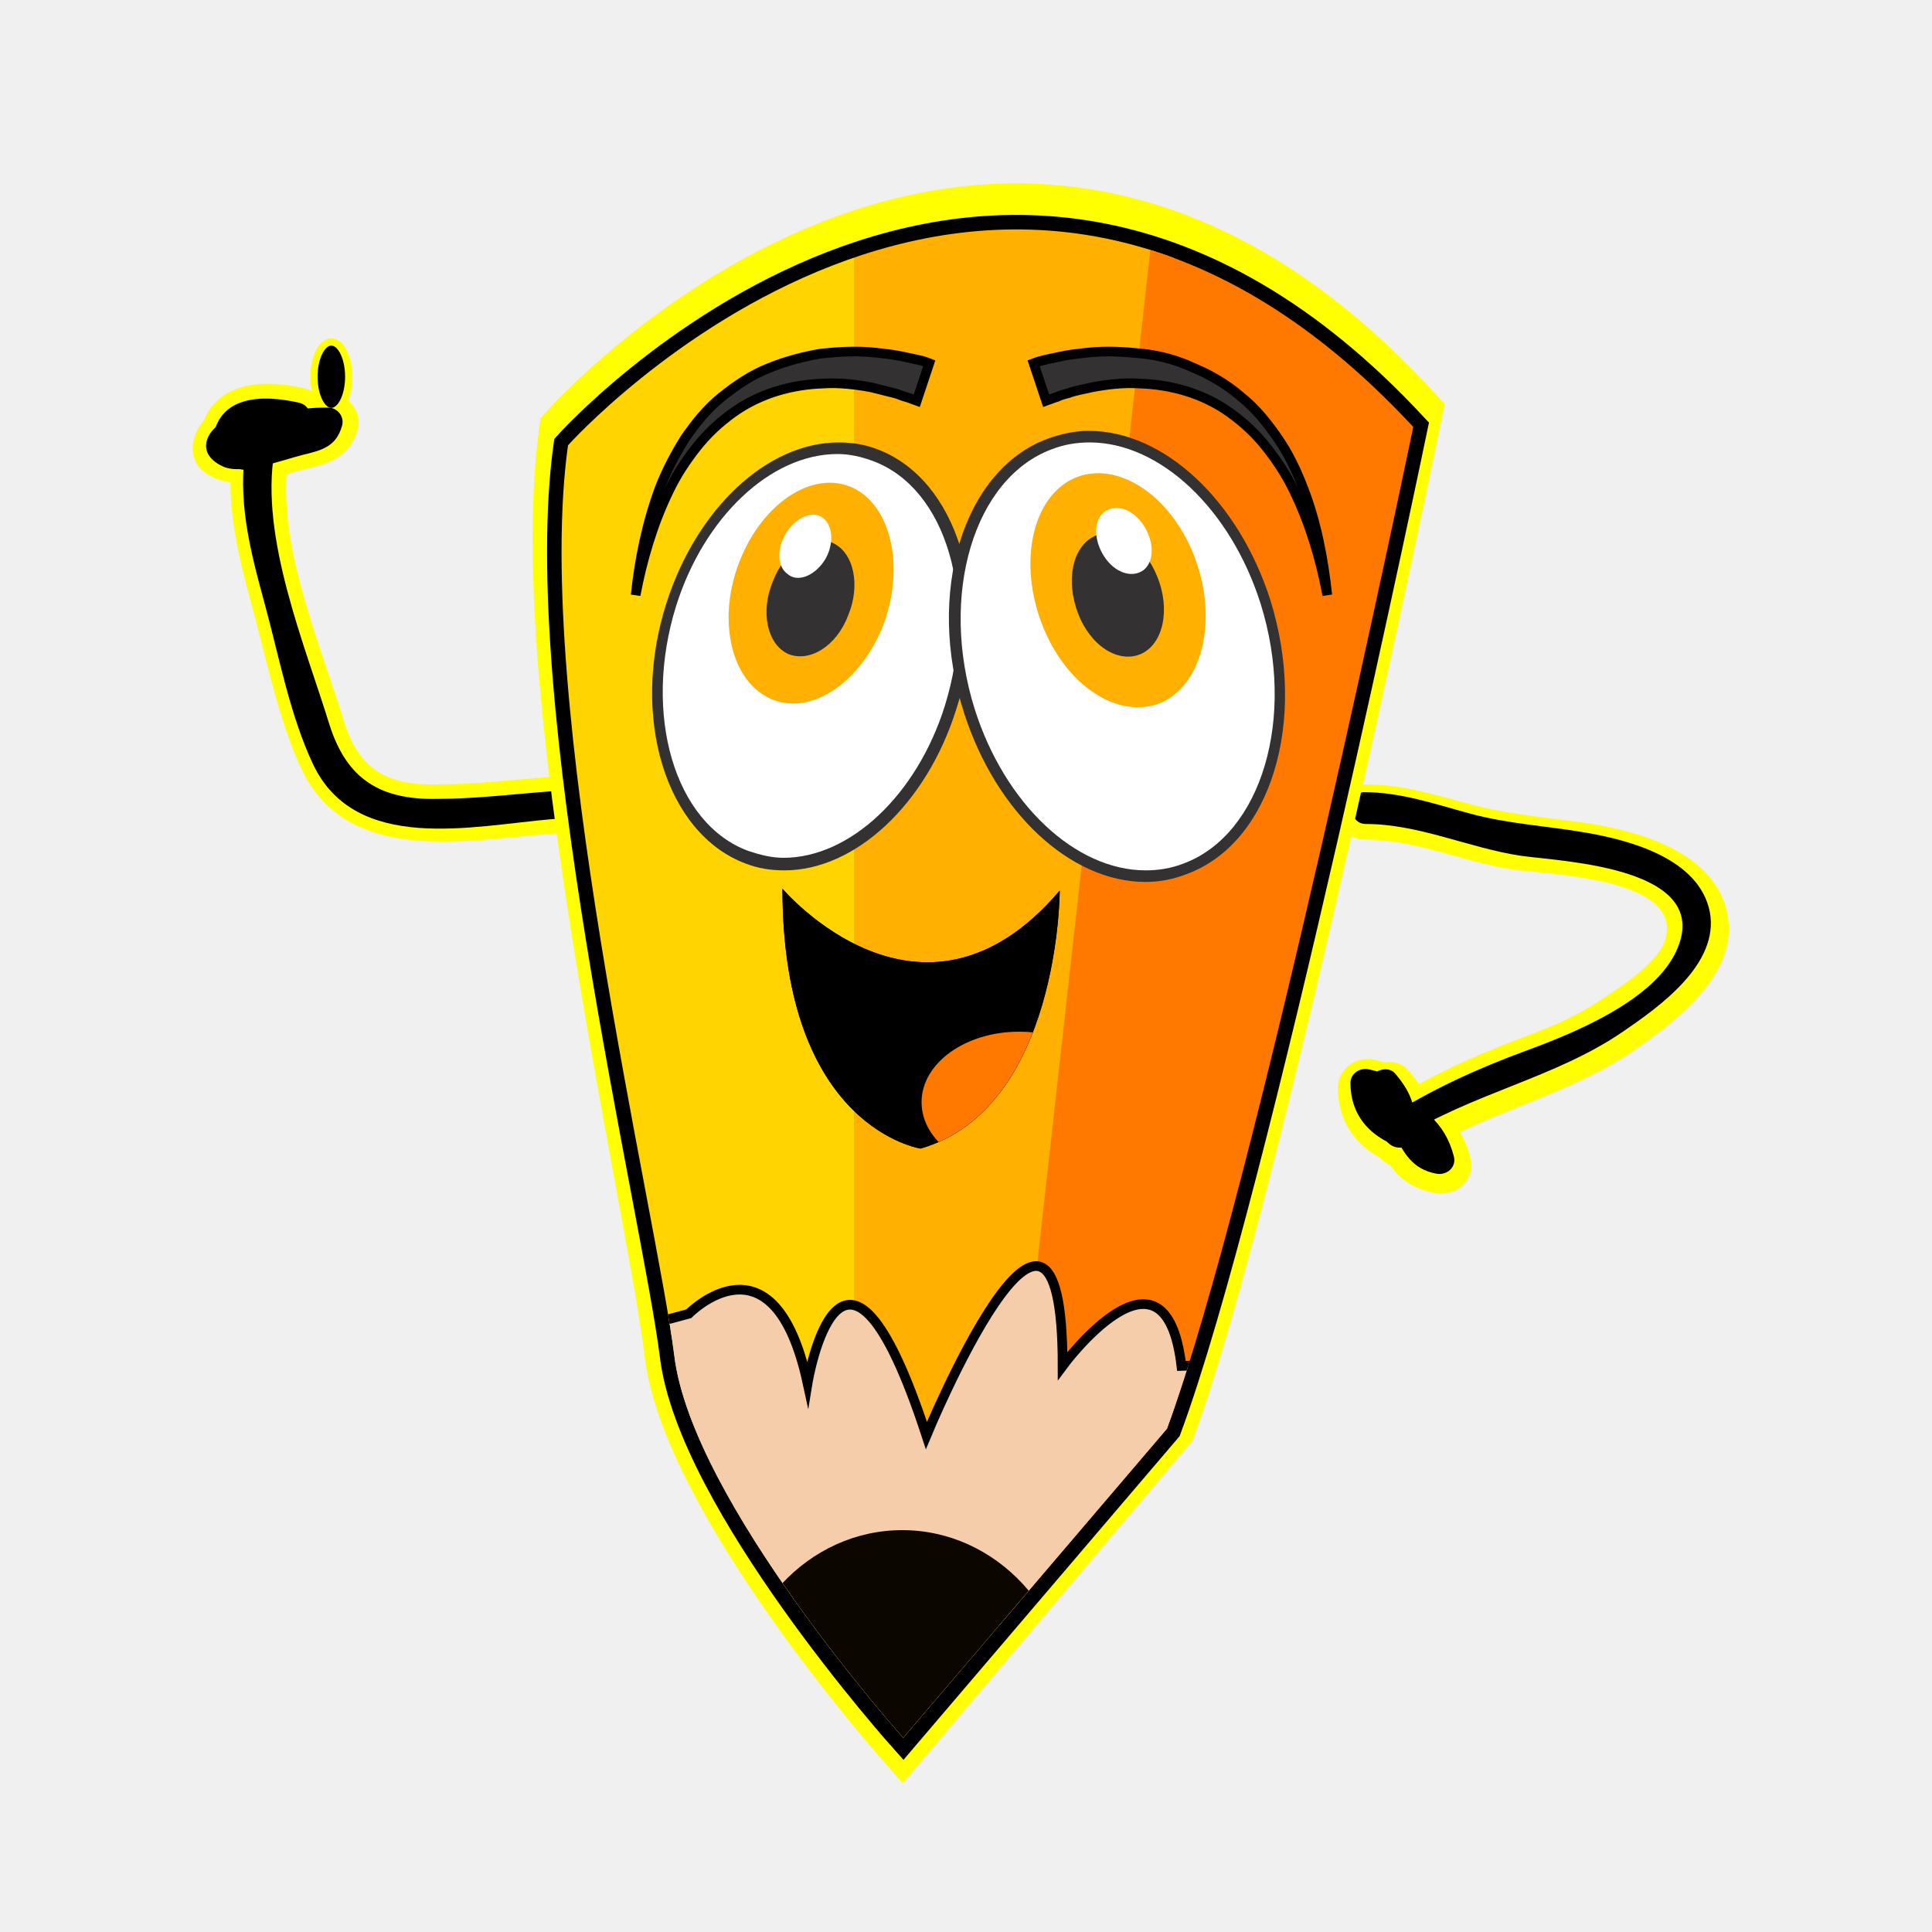
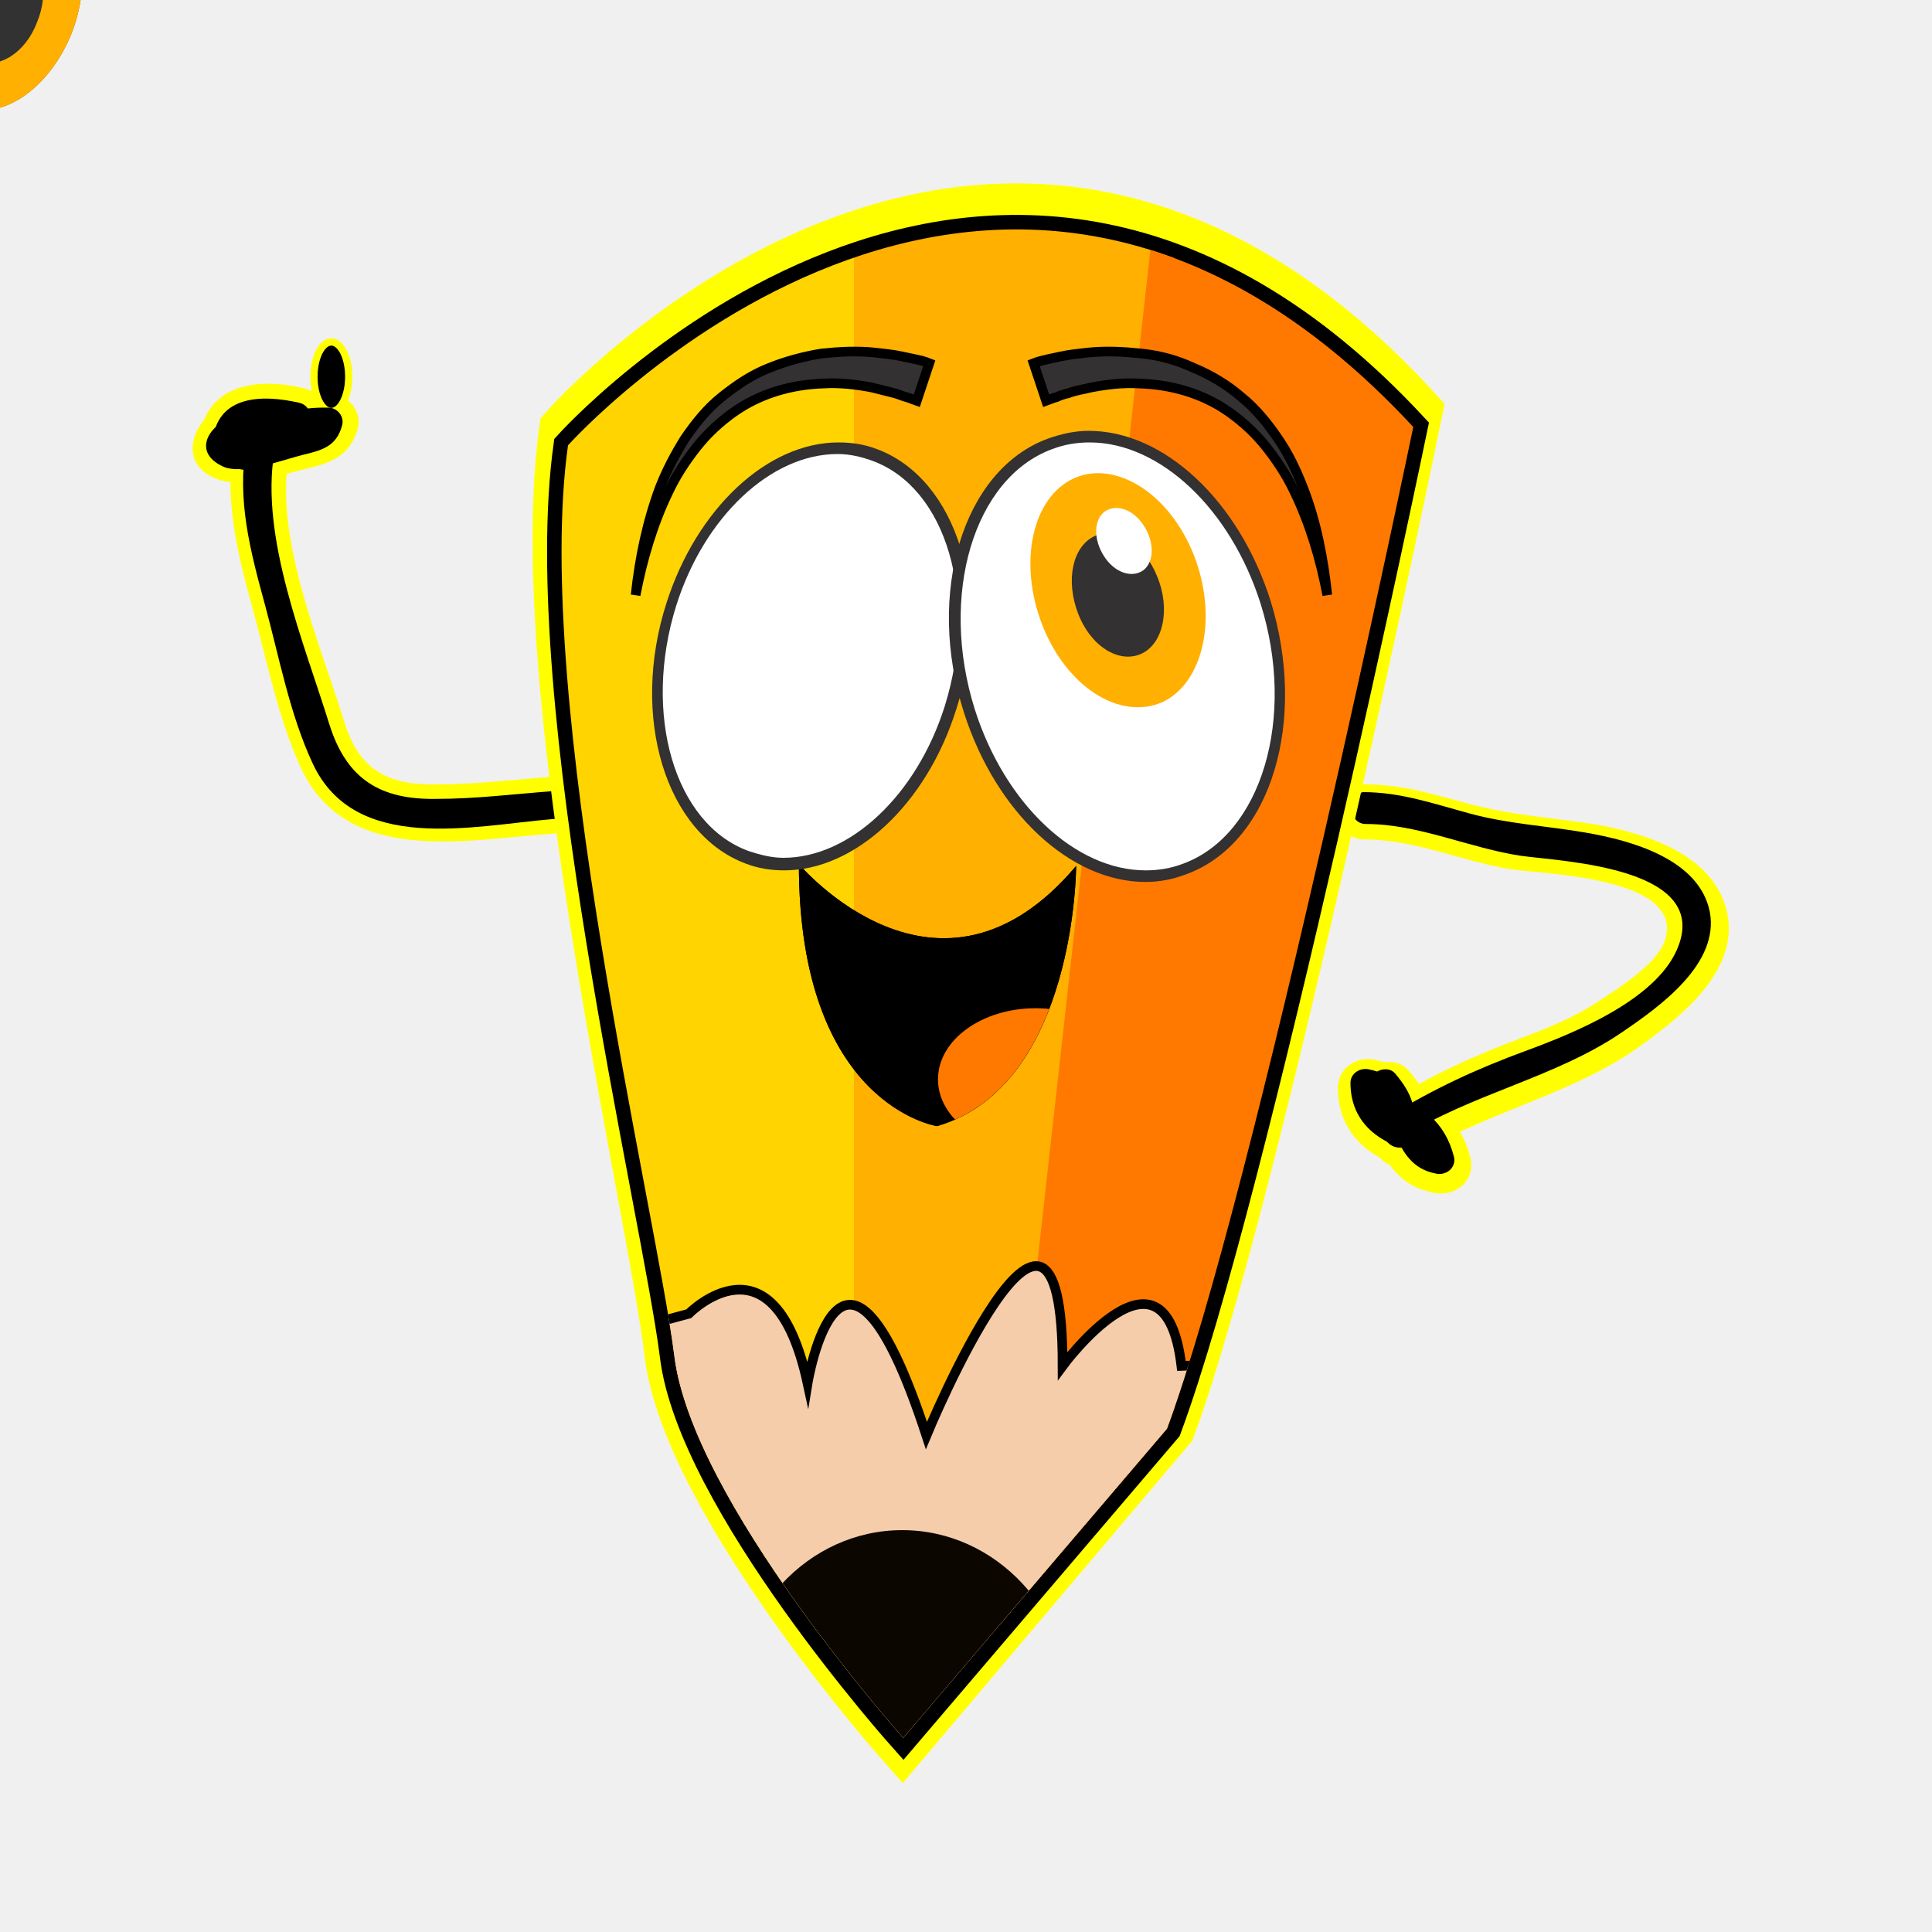
- <svg xmlns="http://www.w3.org/2000/svg" xmlns:xlink="http://www.w3.org/1999/xlink" version="1.1" id="LOGO" x="0px" y="0px" viewBox="0 0 200 200" style="enable-background:new 0 0 200 200;" xml:space="preserve">
-   <style type="text/css">
- 	.st0{fill:#FFFF00;}
- 	.st1{stroke:#FFFF00;stroke-width:0.75;stroke-miterlimit:10;}
- 	.st2{fill:#FF9E10;stroke:#FFFF00;stroke-width:6;stroke-miterlimit:10;}
- 	.st3{fill:#FF9E10;stroke:#000000;stroke-width:3;stroke-miterlimit:10;}
- 	.st4{clip-path:url(#SVGID_2_);fill:#FFD400;}
- 	.st5{clip-path:url(#SVGID_2_);fill:#FFB000;}
- 	.st6{clip-path:url(#SVGID_2_);fill:#FF7900;}
- 	.st7{clip-path:url(#SVGID_2_);fill:#F5CDAB;stroke:#000000;stroke-miterlimit:10;}
- 	.st8{clip-path:url(#SVGID_2_);fill:#0C0601;}
- 	.st9{fill:#020202;}
- 	.st10{clip-path:url(#SVGID_6_);fill:#FF7900;}
- 	.st11{fill:#FFFFFF;}
- 	.st12{fill:#333132;}
- 	.st13{fill:#FFB000;}
- 	.st14{fill:#333132;stroke:#000000;stroke-miterlimit:10;}
- </style>
-   <g id="BRAS">
+ <svg xmlns="http://www.w3.org/2000/svg" xmlns:xlink="http://www.w3.org/1999/xlink" id="eOfY4qJCQNp1" viewBox="0 0 200 200" shape-rendering="geometricPrecision" text-rendering="geometricPrecision">
+   <style>#eOfY4qJCQNp33_ts {animation: eOfY4qJCQNp33_ts__ts 4000ms linear 1 normal forwards}@keyframes eOfY4qJCQNp33_ts__ts { 0% {transform: translate(100px,104.2722px) scale(1,1.008693)} 65% {transform: translate(100px,104.2722px) scale(1,1.008693)} 70% {transform: translate(100px,104.2722px) scale(1,0.358097)} 75% {transform: translate(100px,104.2722px) scale(1,0.85485)} 80% {transform: translate(100px,104.2722px) scale(1,1.17385)} 85% {transform: translate(100px,104.2722px) scale(1,0.85485)} 90% {transform: translate(100px,104.2722px) scale(1,0.358097)} 95% {transform: translate(100px,104.2722px) scale(1,1.008693)} 100% {transform: translate(100px,104.2722px) scale(1,1.008693)}} #eOfY4qJCQNp53_to {animation: eOfY4qJCQNp53_to__to 4000ms linear 1 normal forwards}@keyframes eOfY4qJCQNp53_to__to { 0% {offset-distance: 0%;animation-timing-function: cubic-bezier(0.445,0.05,0.55,0.95)} 12.5% {offset-distance: 25.126%;animation-timing-function: cubic-bezier(0.445,0.05,0.55,0.95)} 15% {offset-distance: 25.126%;animation-timing-function: cubic-bezier(0.445,0.05,0.55,0.95)} 25% {offset-distance: 40.572%;animation-timing-function: cubic-bezier(0.445,0.05,0.55,0.95)} 27.5% {offset-distance: 40.572%;animation-timing-function: cubic-bezier(0.445,0.05,0.55,0.95)} 40% {offset-distance: 59.06%;animation-timing-function: cubic-bezier(0.445,0.05,0.55,0.95)} 42.5% {offset-distance: 59.06%;animation-timing-function: cubic-bezier(0.445,0.05,0.55,0.95)} 55% {offset-distance: 100%} 100% {offset-distance: 100%}} #eOfY4qJCQNp60_to {animation: eOfY4qJCQNp60_to__to 4000ms linear 1 normal forwards}@keyframes eOfY4qJCQNp60_to__to { 0% {transform: translate(115.739px,61.1px);animation-timing-function: cubic-bezier(0.445,0.05,0.55,0.95)} 12.5% {transform: translate(116.0723px,67.9px);animation-timing-function: cubic-bezier(0.445,0.05,0.55,0.95)} 15% {transform: translate(116.0723px,67.9px);animation-timing-function: cubic-bezier(0.445,0.05,0.55,0.95)} 25% {transform: translate(109.0723px,67.95012px);animation-timing-function: cubic-bezier(0.445,0.05,0.55,0.95)} 27.5% {transform: translate(109.0723px,67.95012px);animation-timing-function: cubic-bezier(0.445,0.05,0.55,0.95)} 40% {transform: translate(112.5277px,73.51591px);animation-timing-function: cubic-bezier(0.445,0.05,0.55,0.95)} 42.5% {transform: translate(112.5277px,73.51591px);animation-timing-function: cubic-bezier(0.445,0.05,0.55,0.95)} 55% {transform: translate(111.29px,62.10347px)} 100% {transform: translate(111.29px,62.10347px)}}</style>
+   <defs>
+     <path id="eOfY4qJCQNp2" d="M58.8,46.1c0,0,43.8-49,87.5-1.9c0,0-16.4,79.2-25.5,103.7l-27.3,32c0,0-21.9-24.5-23.7-39.6-1.9-15-14.7-67.8-11-94.2Z" />
+     <path id="eOfY4qJCQNp3" d="M81,92c0,0,14.4,17,28.7.2c0,0,0,22.5-14.4,26.7.1,0-14.3-2-14.3-26.9Z" />
+     <path id="eOfY4qJCQNp4" d="M81,92c0,0,14.4,17,28.7.2c0,0,0,22.5-14.4,26.7.1,0-14.3-2-14.3-26.9Z" />
+     <path id="eOfY4qJCQNp5" d="M81,92c0,0,14.4,17,28.7.2c0,0,0,22.5-14.4,26.7.1,0-14.3-2-14.3-26.9Z" />
+     <filter id="eOfY4qJCQNp53-filter" x="-400%" width="600%" y="-400%" height="600%">
+       <feGaussianBlur id="eOfY4qJCQNp53-filter-drop-shadow-0-blur" in="SourceAlpha" stdDeviation="0,0" />
+       <feOffset id="eOfY4qJCQNp53-filter-drop-shadow-0-offset" dx="0" dy="0" result="tmp" />
+       <feFlood id="eOfY4qJCQNp53-filter-drop-shadow-0-flood" flood-color="#050505" />
+       <feComposite id="eOfY4qJCQNp53-filter-drop-shadow-0-composite" operator="in" in2="tmp" />
+       <feMerge id="eOfY4qJCQNp53-filter-drop-shadow-0-merge">
+         <feMergeNode id="eOfY4qJCQNp53-filter-drop-shadow-0-merge-node-1" />
+         <feMergeNode id="eOfY4qJCQNp53-filter-drop-shadow-0-merge-node-2" in="SourceGraphic" />
+       </feMerge>
+     </filter>
+   </defs>
+   <g>
    <g>
      <g>
-         <path class="st0" d="M141.3,86.9c5.2,0,10.1,2.3,15.2,3.1c3.4,0.5,18.2,0.8,15.8,7.5c-0.9,2.4-4.9,4.9-6.9,6.2     c-2.4,1.6-5.1,2.7-7.8,3.7c-5,1.9-9.8,4-14.3,7c1.5,0.6,2.9,1.2,4.4,1.8c-0.6-1.1-0.9-2.2-1-3.5c-1.7,0.7-3.4,1.4-5.1,2.1     c0.2,0.7,0.5,1.4,0.7,2.2c1.7-0.4,3.3-0.9,5-1.3c-0.2-0.2-0.4-0.4-0.6-0.6c-1.3,1-2.5,1.9-3.8,2.9c2,0.4,3.1,1.5,3.5,3.3     c1.2-1.2,2.5-2.5,3.7-3.7c-1.8-0.3-2.5-4-3.5-5.3c-1.1-1.5-2.5-2.2-4.3-2.6c-1.9-0.4-3.8,0.9-3.8,2.9c0,5.7,4.8,8.4,9.9,8.8     c3.9,0.3,3.8-5.7,0-6c-2.1,0.2-3.4-0.8-3.9-2.8c-1.3,1-2.5,1.9-3.8,2.9c1.7,0.4,2.4,4.1,3.4,5.4c1.2,1.5,2.5,2.2,4.4,2.6     c2.2,0.4,4.3-1.3,3.7-3.7c-1-4-3.9-6.2-7.7-7.5c-1.7-0.6-4,1-3.8,2.9c0.2,2.1,0.8,3.5,2.4,4.9c1.5,1.3,4.6,1.1,5-1.3     c0.5-3.3-0.1-5.5-2.3-8c-1.6-1.9-5.4-0.4-5.1,2.1c0.2,1.8,0.5,3.3,1.2,5.1c0.7,1.7,2.6,3,4.4,1.8c7.2-4.6,15.9-6.3,22.9-11.1     c4.4-3.1,10.9-8,9.6-14.2c-1.3-6.1-8.6-8.3-13.9-9.2c-4-0.6-8.1-0.9-12.1-1.9c-3.9-1-7.4-2.2-11.4-2.2     C137.5,80.9,137.5,86.9,141.3,86.9L141.3,86.9z" />
+         <path d="M141.3,86.9c5.2,0,10.1,2.3,15.2,3.1c3.4.5,18.2.8,15.8,7.5-.9,2.4-4.9,4.9-6.9,6.2-2.4,1.6-5.1,2.7-7.8,3.7-5,1.9-9.8,4-14.3,7c1.5.6,2.9,1.2,4.4,1.8-.6-1.1-.9-2.2-1-3.5-1.7.7-3.4,1.4-5.1,2.1.2.7.5,1.4.7,2.2c1.7-.4,3.3-.9,5-1.3-.2-.2-.4-.4-.6-.6-1.3,1-2.5,1.9-3.8,2.9c2,.4,3.1,1.5,3.5,3.3c1.2-1.2,2.5-2.5,3.7-3.7-1.8-.3-2.5-4-3.5-5.3-1.1-1.5-2.5-2.2-4.3-2.6-1.9-.4-3.8.9-3.8,2.9c0,5.7,4.8,8.4,9.9,8.8c3.9.3,3.8-5.7,0-6-2.1.2-3.4-.8-3.9-2.8-1.3,1-2.5,1.9-3.8,2.9c1.7.4,2.4,4.1,3.4,5.4c1.2,1.5,2.5,2.2,4.4,2.6c2.2.4,4.3-1.3,3.7-3.7-1-4-3.9-6.2-7.7-7.5-1.7-.6-4,1-3.8,2.9.2,2.1.8,3.5,2.4,4.9c1.5,1.3,4.6,1.1,5-1.3.5-3.3-.1-5.5-2.3-8-1.6-1.9-5.4-.4-5.1,2.1.2,1.8.5,3.3,1.2,5.1.7,1.7,2.6,3,4.4,1.8c7.2-4.6,15.9-6.3,22.9-11.1c4.4-3.1,10.9-8,9.6-14.2-1.3-6.1-8.6-8.3-13.9-9.2-4-.6-8.1-.9-12.1-1.9-3.9-1-7.4-2.2-11.4-2.2-3.9-.3-3.9,5.7-.1,5.7v0Z" fill="#ff0" />
      </g>
    </g>
    <g>
      <g>
-         <path d="M141.4,85.3c5.5,0,10.7,2.5,16.1,3.3c4.4,0.6,19.8,1.2,16.1,9.7c-2.3,5.3-10.8,8.7-15.7,10.5c-4.9,1.8-9.5,3.9-14,6.7     c0.7,0.3,1.5,0.6,2.2,0.9c-0.6-1.2-0.9-2.5-1-3.9c-0.9,0.4-1.7,0.7-2.6,1.1c0.4,1.2,0.7,2.4,1.1,3.6c0.8-0.2,1.7-0.4,2.5-0.7     c-0.4-0.6-0.7-1.1-1.1-1.7c-0.6,0.5-1.3,1-1.9,1.4c2.5,0.5,4,2,4.6,4.4c0.6-0.6,1.2-1.2,1.8-1.8c-2.5-0.5-3-4.7-4.6-6.4     c-0.9-1-1.8-1.4-3.2-1.7c-0.9-0.2-1.9,0.4-1.9,1.4c0,4.8,4.1,7,8.4,7.3c1.9,0.2,1.9-2.9,0-3c-2.9,0.1-4.7-1.3-5.4-4.3     c-0.6,0.5-1.3,1-1.9,1.4c4,0.9,2.8,7.1,7.8,8c1.1,0.2,2.1-0.7,1.8-1.8c-0.9-3.5-3.3-5.4-6.7-6.5c-0.9-0.3-2,0.5-1.9,1.4     c0.2,1.7,0.6,2.7,1.9,3.8c0.8,0.7,2.3,0.5,2.5-0.7c0.5-2.7-0.1-4.5-1.9-6.6c-0.8-0.9-2.7-0.2-2.6,1.1c0.2,1.7,0.5,3.1,1.1,4.7     c0.3,0.8,1.3,1.5,2.2,0.9c7.2-4.6,15.9-6.2,22.9-11c3.8-2.6,10-7,9-12.4c-1.1-5.5-8.2-7.4-12.8-8.2c-4-0.7-8.1-0.9-12.1-2     c-3.7-1-7.1-2.2-11-2.2C139.5,82.3,139.5,85.3,141.4,85.3L141.4,85.3z" />
+         <path d="M141.4,85.3c5.5,0,10.7,2.5,16.1,3.3c4.4.6,19.8,1.2,16.1,9.7-2.3,5.3-10.8,8.7-15.7,10.5s-9.5,3.9-14,6.7c.7.3,1.5.6,2.2.9-.6-1.2-.9-2.5-1-3.9-.9.4-1.7.7-2.6,1.1.4,1.2.7,2.4,1.1,3.6.8-.2,1.7-.4,2.5-.7-.4-.6-.7-1.1-1.1-1.7-.6.5-1.3,1-1.9,1.4c2.5.5,4,2,4.6,4.4.6-.6,1.2-1.2,1.8-1.8-2.5-.5-3-4.7-4.6-6.4-.9-1-1.8-1.4-3.2-1.7-.9-.2-1.9.4-1.9,1.4c0,4.8,4.1,7,8.4,7.3c1.9.2,1.9-2.9,0-3-2.9.1-4.7-1.3-5.4-4.3-.6.5-1.3,1-1.9,1.4c4,.9,2.8,7.1,7.8,8c1.1.2,2.1-.7,1.8-1.8-.9-3.5-3.3-5.4-6.7-6.5-.9-.3-2,.5-1.9,1.4.2,1.7.6,2.7,1.9,3.8.8.7,2.3.5,2.5-.7.5-2.7-.1-4.5-1.9-6.6-.8-.9-2.7-.2-2.6,1.1.2,1.7.5,3.1,1.1,4.7.3.8,1.3,1.5,2.2.9c7.2-4.6,15.9-6.2,22.9-11c3.8-2.6,10-7,9-12.4-1.1-5.5-8.2-7.4-12.8-8.2-4-.7-8.1-.9-12.1-2-3.7-1-7.1-2.2-11-2.2-1.6.3-1.6,3.3.3,3.3v0Z" />
      </g>
    </g>
    <g>
      <g>
-         <path class="st0" d="M57.2,80.4c-4,0.3-8,0.8-12,0.8c-5.2,0.1-8.1-1.6-9.6-6.6c-2.5-8.1-7.2-18.9-5.7-27.4     c0.5-2.7-1.9-4.4-4.4-3.4c-0.6,0.3-1.2,0.5-1.8,0.8c1.2,1.6,2.4,3.1,3.6,4.7c1.9-2,3.9-2.7,6.7-2.6c-1-1.3-1.9-2.5-2.9-3.8     c0.2-0.5-6.4,1.1-7.1,0.9c0.7,0.7,1.4,1.4,2.1,2.1c0,0.5,0,0.9,0,1.4c-1.3-1-2.5-1.9-3.8-2.9c0.4-0.5,0.8-1.1,1.3-1.6     c1,1,2,2,3,3c1.1-0.4,2.2-0.3,3.3,0.2c3.8,0.9,5.4-4.9,1.6-5.8c-5-1.2-10.4-0.4-10.9,5.6c-0.2,1.7,1.5,2.9,3,3     c2.9,0.2,4.4-1.7,4.7-4.4c0.2-2.1-2.1-3.2-3.8-2.9c-4.2,0.7-6.9,6.6-1.7,8.2c2.6,0.8,6.4-0.6,9-1.2c2.6-0.6,4.4-1.4,5.2-4     c0.6-1.9-1-3.7-2.9-3.8c-4.3-0.2-7.9,1.3-10.9,4.3c-2.6,2.6,0.7,6,3.6,4.7c0.6-0.3,1.2-0.5,1.8-0.8c-1.5-1.1-2.9-2.3-4.4-3.4     c-1,6,0.3,11.5,1.9,17.3c1.5,5.5,2.7,11.6,5.1,16.8c4.8,10.1,17.1,7.3,26.1,6.7C61.1,86.1,61.1,80.1,57.2,80.4L57.2,80.4z" />
+         <path d="M57.2,80.4c-4,.3-8,.8-12,.8-5.2.1-8.1-1.6-9.6-6.6-2.5-8.1-7.2-18.9-5.7-27.4.5-2.7-1.9-4.4-4.4-3.4-.6.3-1.2.5-1.8.8c1.2,1.6,2.4,3.1,3.6,4.7c1.9-2,3.9-2.7,6.7-2.6-1-1.3-1.9-2.5-2.9-3.8.2-.5-6.4,1.1-7.1.9.7.7,1.4,1.4,2.1,2.1c0,.5,0,.9,0,1.4-1.3-1-2.5-1.9-3.8-2.9.4-.5.8-1.1,1.3-1.6c1,1,2,2,3,3c1.1-.4,2.2-.3,3.3.2c3.8.9,5.4-4.9,1.6-5.8-5-1.2-10.4-.4-10.9,5.6-.2,1.7,1.5,2.9,3,3c2.9.2,4.4-1.7,4.7-4.4.2-2.1-2.1-3.2-3.8-2.9-4.2.7-6.9,6.6-1.7,8.2c2.6.8,6.4-.6,9-1.2s4.4-1.4,5.2-4c.6-1.9-1-3.7-2.9-3.8-4.3-.2-7.9,1.3-10.9,4.3-2.6,2.6.7,6,3.6,4.7.6-.3,1.2-.5,1.8-.8-1.5-1.1-2.9-2.3-4.4-3.4-1,6,.3,11.5,1.9,17.3c1.5,5.5,2.7,11.6,5.1,16.8c4.8,10.1,17.1,7.3,26.1,6.7c3.8-.2,3.8-6.2-.1-5.9v0Z" fill="#ff0" />
      </g>
    </g>
-     <ellipse class="st1" cx="34.3" cy="39" rx="1.8" ry="3.6" />
+     <ellipse rx="1.8" ry="3.6" transform="translate(34.3 39)" stroke="#ff0" stroke-width="0.75" stroke-miterlimit="10" />
    <g>
      <g>
-         <path d="M57.2,81.9c-4,0.3-8,0.8-12,0.8c-5.8,0.1-9.3-2-11.1-7.7c-2.6-8.4-7.2-19.4-5.7-28.2c0.2-1.4-1-2.2-2.2-1.7     c-0.6,0.3-1.2,0.5-1.8,0.8c0.6,0.8,1.2,1.6,1.8,2.4c2.2-2.3,4.6-3.1,7.7-3c-0.5-0.6-1-1.3-1.4-1.9c-0.3,1-3.1,1.1-3.9,1.2     c-0.6,0.1-1.2,0.2-1.8,0.3c-0.8-0.1-1.2,0.2-1.2,0.9c-0.6-0.5-1.3-1-1.9-1.4c-0.1,0-0.2-0.1-0.2-0.1c0.5,0.5,1,1,1.5,1.5     c1.5-1.9,3.2-2.3,5.2-1.2c1.9,0.5,2.7-2.4,0.8-2.9c-3.9-0.9-8.6-0.8-9,4.1c-0.1,0.8,0.8,1.4,1.5,1.5c2.1,0.1,3-0.9,3.2-2.9     c0.1-1.1-1-1.6-1.9-1.4c-2.9,0.5-5.2,3.7-1.7,5.3c2,0.9,6.2-0.7,8.2-1.2c2.1-0.5,3.5-0.9,4.1-3c0.3-1-0.5-1.9-1.4-1.9     c-3.9-0.1-7.1,1.1-9.9,3.9c-1.3,1.3,0.3,3,1.8,2.4c0.6-0.3,1.2-0.5,1.8-0.8c-0.7-0.6-1.5-1.1-2.2-1.7c-1,5.7,0.4,11,1.9,16.5     c1.5,5.5,2.6,11.5,5,16.6c4.4,9.3,16.5,6.4,24.7,5.7C59.2,84.8,59.2,81.8,57.2,81.9L57.2,81.9z" />
+         <path d="M57.2,81.9c-4,.3-8,.8-12,.8-5.8.1-9.3-2-11.1-7.7-2.6-8.4-7.2-19.4-5.7-28.2.2-1.4-1-2.2-2.2-1.7-.6.3-1.2.5-1.8.8.6.8,1.2,1.6,1.8,2.4c2.2-2.3,4.6-3.1,7.7-3-.5-.6-1-1.3-1.4-1.9-.3,1-3.1,1.1-3.9,1.2-.6.1-1.2.2-1.8.3-.8-.1-1.2.2-1.2.9-.6-.5-1.3-1-1.9-1.4-.1,0-.2-.1-.2-.1.5.5,1,1,1.5,1.5c1.5-1.9,3.2-2.3,5.2-1.2c1.9.5,2.7-2.4.8-2.9-3.9-.9-8.6-.8-9,4.1-.1.8.8,1.4,1.5,1.5c2.1.1,3-.9,3.2-2.9.1-1.1-1-1.6-1.9-1.4-2.9.5-5.2,3.7-1.7,5.3c2,.9,6.2-.7,8.2-1.2c2.1-.5,3.5-.9,4.1-3c.3-1-.5-1.9-1.4-1.9-3.9-.1-7.1,1.1-9.9,3.9-1.3,1.3.3,3,1.8,2.4.6-.3,1.2-.5,1.8-.8-.7-.6-1.5-1.1-2.2-1.7-1,5.7.4,11,1.9,16.5s2.6,11.5,5,16.6c4.4,9.3,16.5,6.4,24.7,5.7c2.1,0,2.1-3,.1-2.9v0Z" />
      </g>
    </g>
  </g>
-   <g id="CRAYON">
-     <path class="st2" d="M58.8,44.6c0,0,43.8-49.6,87.5-1.9c0,0-16.4,80.1-25.5,104.9L93.4,180c0,0-21.9-24.8-23.7-40   C67.9,124.7,55.1,71.3,58.8,44.6z" />
-     <path class="st3" d="M58.8,46.1c0,0,43.8-49,87.5-1.9c0,0-16.4,79.2-25.5,103.7l-27.3,32c0,0-21.9-24.5-23.7-39.6   C67.9,125.3,55.1,72.5,58.8,46.1z" />
-     <g id="Calque_9">
+   <g>
+     <path d="M58.8,44.6c0,0,43.8-49.6,87.5-1.9c0,0-16.4,80.1-25.5,104.9L93.4,180c0,0-21.9-24.8-23.7-40-1.8-15.3-14.6-68.7-10.9-95.4Z" fill="#ff9e10" stroke="#ff0" stroke-width="6" stroke-miterlimit="10" />
+     <path d="M58.8,46.1c0,0,43.8-49,87.5-1.9c0,0-16.4,79.2-25.5,103.7l-27.3,32c0,0-21.9-24.5-23.7-39.6-1.9-15-14.7-67.8-11-94.2Z" fill="#ff9e10" stroke="#000" stroke-width="3" stroke-miterlimit="10" />
+     <g>
      <g>
-         <defs>
-           <path id="SVGID_1_" d="M58.8,46.1c0,0,43.8-49,87.5-1.9c0,0-16.4,79.2-25.5,103.7l-27.3,32c0,0-21.9-24.5-23.7-39.6      C67.9,125.3,55.1,72.5,58.8,46.1z" />
-         </defs>
-         <clipPath id="SVGID_2_">
-           <use xlink:href="#SVGID_1_" style="overflow:visible;" />
-         </clipPath>
-         <rect x="58.1" y="0.5" class="st4" width="30.3" height="193" />
-         <rect x="88.4" y="-4.9" class="st5" width="33.2" height="193" />
-         <polygon class="st6" points="122.7,-6.5 160.4,-2.1 139,189.6 101.3,185.3    " />
-         <path class="st7" d="M71.3,136c0,0,8.8-9,12.3,7.2c0,0,3.5-21.5,12.3,5.4c0,0,14.1-34.1,14.1-7.2c0,0,10.6-14.4,12.3,0l52.9-1.8     l-31.7,55.7l-52.9,1.8l-37-5.4L37.8,145L71.3,136z" />
-         <ellipse class="st8" cx="93.4" cy="177.3" rx="17.6" ry="18.9" />
+         <g clip-path="url(#eOfY4qJCQNp31)">
+           <rect width="30.3" height="193" rx="0" ry="0" transform="translate(58.1 0.5)" fill="#ffd400" />
+           <rect width="33.2" height="193" rx="0" ry="0" transform="translate(88.4-4.9)" fill="#ffb000" />
+           <polygon points="122.7,-6.5 160.4,-2.1 139,189.6 101.3,185.3" fill="#ff7900" />
+           <path d="M71.3,136c0,0,8.8-9,12.3,7.2c0,0,3.5-21.5,12.3,5.4c0,0,14.1-34.1,14.1-7.2c0,0,10.6-14.4,12.3,0l52.9-1.8-31.7,55.7-52.9,1.8-37-5.4L37.8,145l33.5-9Z" fill="#f5cdab" stroke="#000" stroke-miterlimit="10" />
+           <ellipse rx="17.6" ry="18.9" transform="translate(93.4 177.3)" fill="#0c0601" />
+           <clipPath id="eOfY4qJCQNp31">
+             <use xlink:href="#eOfY4qJCQNp2" />
+           </clipPath>
+         </g>
      </g>
    </g>
  </g>
-   <g id="BOUCHE">
-     <path class="st9" d="M81,92c0,0,14.4,17,28.7,0.2c0,0,0,22.5-14.4,26.7C95.4,118.9,81,116.9,81,92z" />
-     <g>
+   <g id="eOfY4qJCQNp33_ts" transform="translate(100,104.2722) scale(1,1.008693)">
+     <g transform="translate(-98.3,-106.7)">
+       <path d="M81,92c0,0,14.4,17,28.7.2c0,0,0,22.5-14.4,26.7.1,0-14.3-2-14.3-26.9Z" fill="#020202" />
      <g>
-         <defs>
-           <path id="SVGID_3_" d="M81,92c0,0,14.4,17,28.7,0.2c0,0,0,22.5-14.4,26.7C95.4,118.9,81,116.9,81,92z" />
-         </defs>
-         <clipPath id="SVGID_4_">
-           <use xlink:href="#SVGID_3_" style="overflow:visible;" />
-         </clipPath>
-       </g>
-       <g>
-         <defs>
-           <path id="SVGID_5_" d="M81,92c0,0,14.4,17,28.7,0.2c0,0,0,22.5-14.4,26.7C95.4,118.9,81,116.9,81,92z" />
-         </defs>
-         <use xlink:href="#SVGID_5_" style="overflow:visible;" />
-         <clipPath id="SVGID_6_">
-           <use xlink:href="#SVGID_5_" style="overflow:visible;" />
-         </clipPath>
-         <ellipse class="st10" cx="105.5" cy="114.1" rx="10.1" ry="7.3" />
-       </g>
-       <g>
-         <defs>
-           <path id="SVGID_7_" d="M81,92c0,0,14.4,17,28.7,0.2c0,0,0,22.5-14.4,26.7C95.4,118.9,81,116.9,81,92z" />
-         </defs>
-         <clipPath id="SVGID_8_">
-           <use xlink:href="#SVGID_7_" style="overflow:visible;" />
-         </clipPath>
+         <g>
+           <g>
+             <clipPath>
+               <use xlink:href="#eOfY4qJCQNp3" />
+             </clipPath>
+           </g>
+         </g>
+         <g>
+           <use xlink:href="#eOfY4qJCQNp4" />
+           <g clip-path="url(#eOfY4qJCQNp44)">
+             <ellipse rx="10.1" ry="7.3" transform="translate(105.5 114.1)" fill="#ff7900" />
+             <clipPath id="eOfY4qJCQNp44">
+               <use xlink:href="#eOfY4qJCQNp4" />
+             </clipPath>
+           </g>
+         </g>
+         <g>
+           <g>
+             <clipPath>
+               <use xlink:href="#eOfY4qJCQNp5" />
+             </clipPath>
+           </g>
+         </g>
      </g>
    </g>
  </g>
-   <g id="YEUX">
-     <path class="st11" d="M98.4,73.3c-3.6,11.5-13.1,18.4-21.1,15.5c-8-3-11.5-14.7-7.9-26.2c3.7-11.5,13.1-18.4,21.1-15.5   C98.5,50.1,102.1,61.8,98.4,73.3L98.4,73.3z" />
-     <path class="st12" d="M86.7,47c-6.9,0-13.8,6.5-16.7,15.7c-3.5,11.2-0.2,22.6,7.5,25.4c1.2,0.4,2.4,0.7,3.6,0.7   c6.9,0,13.8-6.5,16.7-15.7c3.5-11.2,0.2-22.6-7.5-25.4C89.2,47.3,88,47,86.7,47L86.7,47z M81.2,90.1c-1.4,0-2.7-0.2-4-0.7   c-8.3-3.1-12-15.2-8.2-27c3.1-9.7,10.4-16.6,17.8-16.6c1.4,0,2.7,0.2,4,0.7c8.3,3.1,12,15.2,8.2,26.9   C95.9,83.3,88.5,90.1,81.2,90.1L81.2,90.1z" />
-     <path class="st13" d="M91.4,64.8c-2.4,6-7.6,9.4-11.7,7.5c-4.1-1.9-5.5-8.3-3.1-14.3c2.4-6,7.6-9.4,11.7-7.5   C92.3,52.4,93.7,58.8,91.4,64.8L91.4,64.8z" />
-     <path class="st12" d="M87.8,63.7c-1.2,3.2-4,4.9-6.2,4c-2.2-1-2.9-4.4-1.6-7.5c1.2-3.2,4-4.9,6.2-4C88.4,57.2,89.1,60.6,87.8,63.7   L87.8,63.7z" />
-     <path class="st11" d="M85.3,58.1c-1.1,1.6-2.8,2.2-3.8,1.3c-1.1-0.8-1.1-2.8,0-4.4c1.1-1.6,2.8-2.2,3.8-1.3   C86.3,54.6,86.3,56.6,85.3,58.1L85.3,58.1z" />
-     <path class="st11" d="M100.4,73.6c3.9,12.2,13.8,19.5,22.3,16.3c8.5-3.1,12.2-15.5,8.3-27.7c-3.9-12.2-13.8-19.5-22.3-16.3   C100.3,49.1,96.5,61.5,100.4,73.6L100.4,73.6z" />
-     <path class="st12" d="M112.8,45.8c-1.3,0-2.6,0.2-3.9,0.7c-8.1,3-11.7,15.1-8,26.9c3.1,9.8,10.4,16.7,17.7,16.7l0,0   c1.3,0,2.6-0.2,3.9-0.7c8.1-3,11.7-15.1,8-26.9C127.4,52.7,120.1,45.8,112.8,45.8L112.8,45.8z M118.6,91.3L118.6,91.3   c-7.8,0-15.5-7.2-18.8-17.5c-4-12.4-0.1-25.2,8.7-28.4c1.4-0.5,2.8-0.8,4.2-0.8c7.8,0,15.5,7.2,18.8,17.5   c3.9,12.5,0.1,25.2-8.7,28.4C121.5,91,120.1,91.3,118.6,91.3L118.6,91.3z" />
-     <path class="st14" d="M107,37.6c0.5-0.2,1-0.3,1.4-0.4c0.5-0.1,0.9-0.2,1.4-0.3c0.9-0.2,1.9-0.3,2.8-0.4c1.9-0.2,3.7-0.1,5.6,0.1   c1.9,0.2,3.7,0.7,5.4,1.5c1.7,0.7,3.4,1.7,4.9,3c1.5,1.2,2.7,2.7,3.8,4.3c1.1,1.6,1.9,3.3,2.6,5.1c1.4,3.6,2.1,7.4,2.5,11.1   c-0.7-3.7-1.8-7.4-3.4-10.7c-0.8-1.7-1.8-3.2-2.9-4.6c-1.1-1.4-2.4-2.6-3.8-3.6c-2.8-2-6.1-2.9-9.4-3c-1.7-0.1-3.3,0.1-4.9,0.4   c-0.8,0.2-1.6,0.3-2.4,0.6c-0.4,0.1-0.8,0.2-1.2,0.4c-0.4,0.1-0.8,0.3-1.1,0.4L107,37.6L107,37.6z" />
-     <path class="st13" d="M107.9,64.7c2.5,6.4,8,9.9,12.4,8c4.3-2,5.8-8.8,3.3-15.2c-2.5-6.4-8.1-9.9-12.4-8   C106.8,51.5,105.4,58.3,107.9,64.7L107.9,64.7z" />
-     <path class="st12" d="M111.6,63.5c1.3,3.4,4.2,5.2,6.5,4.2c2.3-1,3.1-4.6,1.7-8c-1.3-3.3-4.2-5.2-6.5-4.2   C111,56.6,110.3,60.1,111.6,63.5L111.6,63.5z" />
-     <path class="st11" d="M114.3,57.6c1.1,1.7,2.9,2.3,4.1,1.4c1.1-0.9,1.1-2.9,0-4.6c-1.1-1.7-2.9-2.3-4.1-1.4   C113.2,53.9,113.2,55.9,114.3,57.6L114.3,57.6z" />
-     <path class="st14" d="M94.9,41.5c-0.3-0.1-0.7-0.3-1.1-0.4c-0.4-0.1-0.8-0.3-1.2-0.4c-0.8-0.2-1.6-0.4-2.4-0.6   c-1.6-0.3-3.3-0.5-4.9-0.4c-3.3,0.1-6.6,1-9.4,3c-1.4,1-2.7,2.2-3.8,3.6c-1.1,1.4-2.1,2.9-2.9,4.6c-1.6,3.3-2.7,7-3.4,10.7   c0.4-3.8,1.2-7.6,2.5-11.1c0.7-1.8,1.6-3.5,2.6-5.1c1.1-1.6,2.3-3.1,3.8-4.3c1.5-1.2,3.1-2.3,4.9-3c1.7-0.7,3.6-1.2,5.4-1.5   c1.9-0.2,3.7-0.3,5.6-0.1c0.9,0.1,1.9,0.2,2.8,0.4c0.5,0.1,0.9,0.2,1.4,0.3c0.5,0.1,0.9,0.2,1.4,0.4L94.9,41.5L94.9,41.5z" />
+   <g>
+     <path d="M98.4,73.3C94.8,84.8,85.3,91.7,77.3,88.8c-8-3-11.5-14.7-7.9-26.2c3.7-11.5,13.1-18.4,21.1-15.5c8,3,11.6,14.7,7.9,26.2v0Z" fill="#fff" />
+     <path d="M86.7,47C79.8,47,72.9,53.5,70,62.7c-3.5,11.2-.2,22.6,7.5,25.4c1.2.4,2.4.7,3.6.7c6.9,0,13.8-6.5,16.7-15.7c3.5-11.2.2-22.6-7.5-25.4-1.1-.4-2.3-.7-3.6-.7v0ZM81.2,90.1c-1.4,0-2.7-.2-4-.7-8.3-3.1-12-15.2-8.2-27c3.1-9.7,10.4-16.6,17.8-16.6c1.4,0,2.7.2,4,.7c8.3,3.1,12,15.2,8.2,26.9-3.1,9.9-10.5,16.7-17.8,16.7v0Z" fill="#333132" />
+     <g id="eOfY4qJCQNp53_to" style="offset-path:path('M83.967,61.4C83.967,61.4,83.921,68.404,83.921,68.404C83.921,68.404,83.921,68.404,83.921,68.404C83.922,68.404,80.592,67.342,79.859,68.625C79.859,68.625,79.859,68.625,79.859,68.625C79.131,69.899,81,73.517,81,73.517C81,73.517,81,73.517,81,73.517C81,73.517,81,62.105,81,62.105');offset-rotate:0deg">
+       <g transform="translate(-83.96687,-61.4)" filter="url(#eOfY4qJCQNp53-filter)">
+         <path d="M91.4,64.8c-2.4,6-7.6,9.4-11.7,7.5s-5.5-8.3-3.1-14.3s7.6-9.4,11.7-7.5c4,1.9,5.4,8.3,3.1,14.3v0Z" fill="#ffb000" />
+         <path d="M87.8,63.7c-1.2,3.2-4,4.9-6.2,4-2.2-1-2.9-4.4-1.6-7.5c1.2-3.2,4-4.9,6.2-4c2.2,1,2.9,4.4,1.6,7.5v0Z" fill="#333132" />
+         <path d="M85.3,58.1c-1.1,1.6-2.8,2.2-3.8,1.3-1.1-.8-1.1-2.8,0-4.4s2.8-2.2,3.8-1.3s1,2.9,0,4.4v0Z" fill="#fff" />
+       </g>
+     </g>
+     <path d="M100.4,73.6c3.9,12.2,13.8,19.5,22.3,16.3c8.5-3.1,12.2-15.5,8.3-27.7s-13.8-19.5-22.3-16.3c-8.4,3.2-12.2,15.6-8.3,27.7v0Z" fill="#fff" />
+     <path d="M112.8,45.8c-1.3,0-2.6.2-3.9.7-8.1,3-11.7,15.1-8,26.9c3.1,9.8,10.4,16.7,17.7,16.7v0c1.3,0,2.6-.2,3.9-.7c8.1-3,11.7-15.1,8-26.9-3.1-9.8-10.4-16.7-17.7-16.7v0Zm5.8,45.5v0c-7.8,0-15.5-7.2-18.8-17.5-4-12.4-.1-25.2,8.7-28.4c1.4-.5,2.8-.8,4.2-.8c7.8,0,15.5,7.2,18.8,17.5c3.9,12.5.1,25.2-8.7,28.4-1.3.5-2.7.8-4.2.8v0Z" fill="#333132" />
+     <path d="M107,37.6c.5-.2,1-.3,1.4-.4.5-.1.9-.2,1.4-.3.9-.2,1.9-.3,2.8-.4c1.9-.2,3.7-.1,5.6.1s3.7.7,5.4,1.5c1.7.7,3.4,1.7,4.9,3c1.5,1.2,2.7,2.7,3.8,4.3s1.9,3.3,2.6,5.1c1.4,3.6,2.1,7.4,2.5,11.1-.7-3.7-1.8-7.4-3.4-10.7-.8-1.7-1.8-3.2-2.9-4.6s-2.4-2.6-3.8-3.6c-2.8-2-6.1-2.9-9.4-3-1.7-.1-3.3.1-4.9.4-.8.2-1.6.3-2.4.6-.4.1-.8.2-1.2.4-.4.1-.8.3-1.1.4L107,37.6v0Z" fill="#333132" stroke="#000" stroke-miterlimit="10" />
+     <g id="eOfY4qJCQNp60_to" transform="translate(115.739,61.1)">
+       <g transform="translate(-115.739,-61.1)">
+         <path d="M107.9,64.7c2.5,6.4,8,9.9,12.4,8c4.3-2,5.8-8.8,3.3-15.2s-8.1-9.9-12.4-8c-4.4,2-5.8,8.8-3.3,15.2v0Z" fill="#ffb000" />
+         <path d="M111.6,63.5c1.3,3.4,4.2,5.2,6.5,4.2s3.1-4.6,1.7-8c-1.3-3.3-4.2-5.2-6.5-4.2-2.3,1.1-3,4.6-1.7,8v0Z" fill="#333132" />
+         <path d="M114.3,57.6c1.1,1.7,2.9,2.3,4.1,1.4c1.1-.9,1.1-2.9,0-4.6s-2.9-2.3-4.1-1.4c-1.1.9-1.1,2.9,0,4.6v0Z" fill="#fff" />
+       </g>
+     </g>
+     <path d="M94.9,41.5c-.3-.1-.7-.3-1.1-.4s-.8-.3-1.2-.4c-.8-.2-1.6-.4-2.4-.6-1.6-.3-3.3-.5-4.9-.4-3.3.1-6.6,1-9.4,3-1.4,1-2.7,2.2-3.8,3.6s-2.1,2.9-2.9,4.6c-1.6,3.3-2.7,7-3.4,10.7.4-3.8,1.2-7.6,2.5-11.1.7-1.8,1.6-3.5,2.6-5.1c1.1-1.6,2.3-3.1,3.8-4.3s3.1-2.3,4.9-3c1.7-.7,3.6-1.2,5.4-1.5c1.9-.2,3.7-.3,5.6-.1.9.1,1.9.2,2.8.4.5.1.9.2,1.4.3s.9.2,1.4.4l-1.3,3.9v0Z" fill="#333132" stroke="#000" stroke-miterlimit="10" />
  </g>
</svg>
